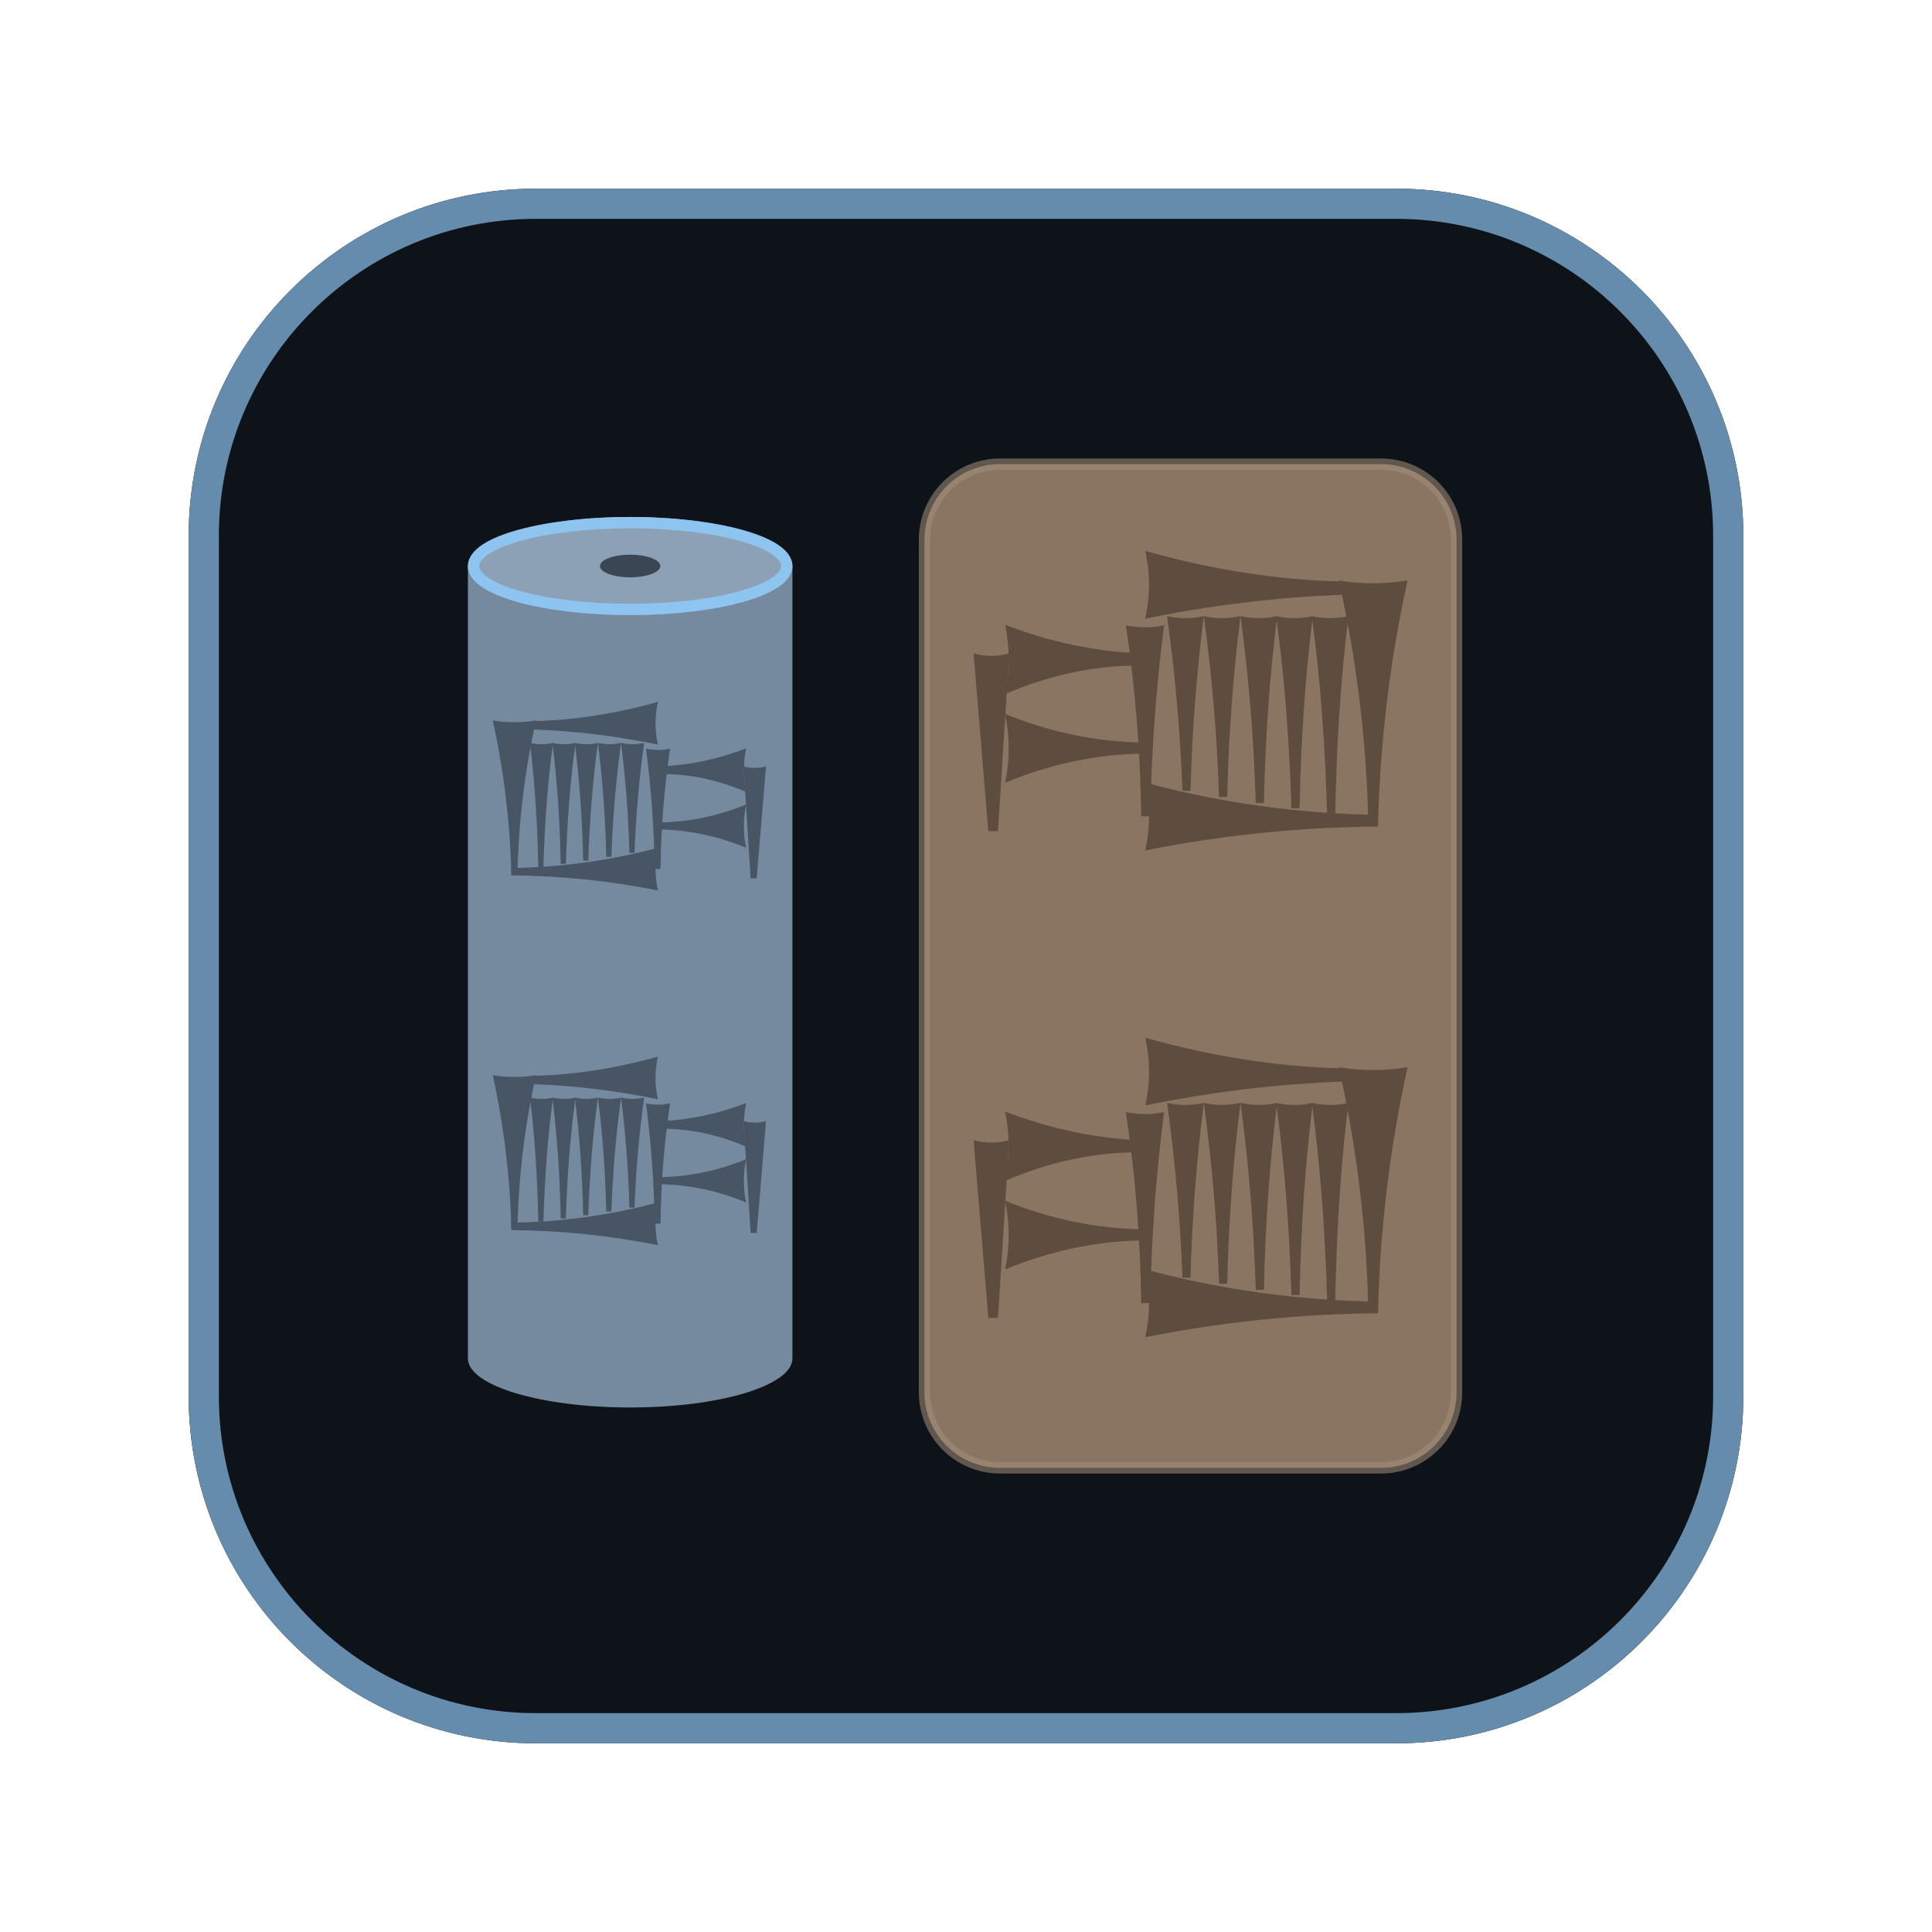
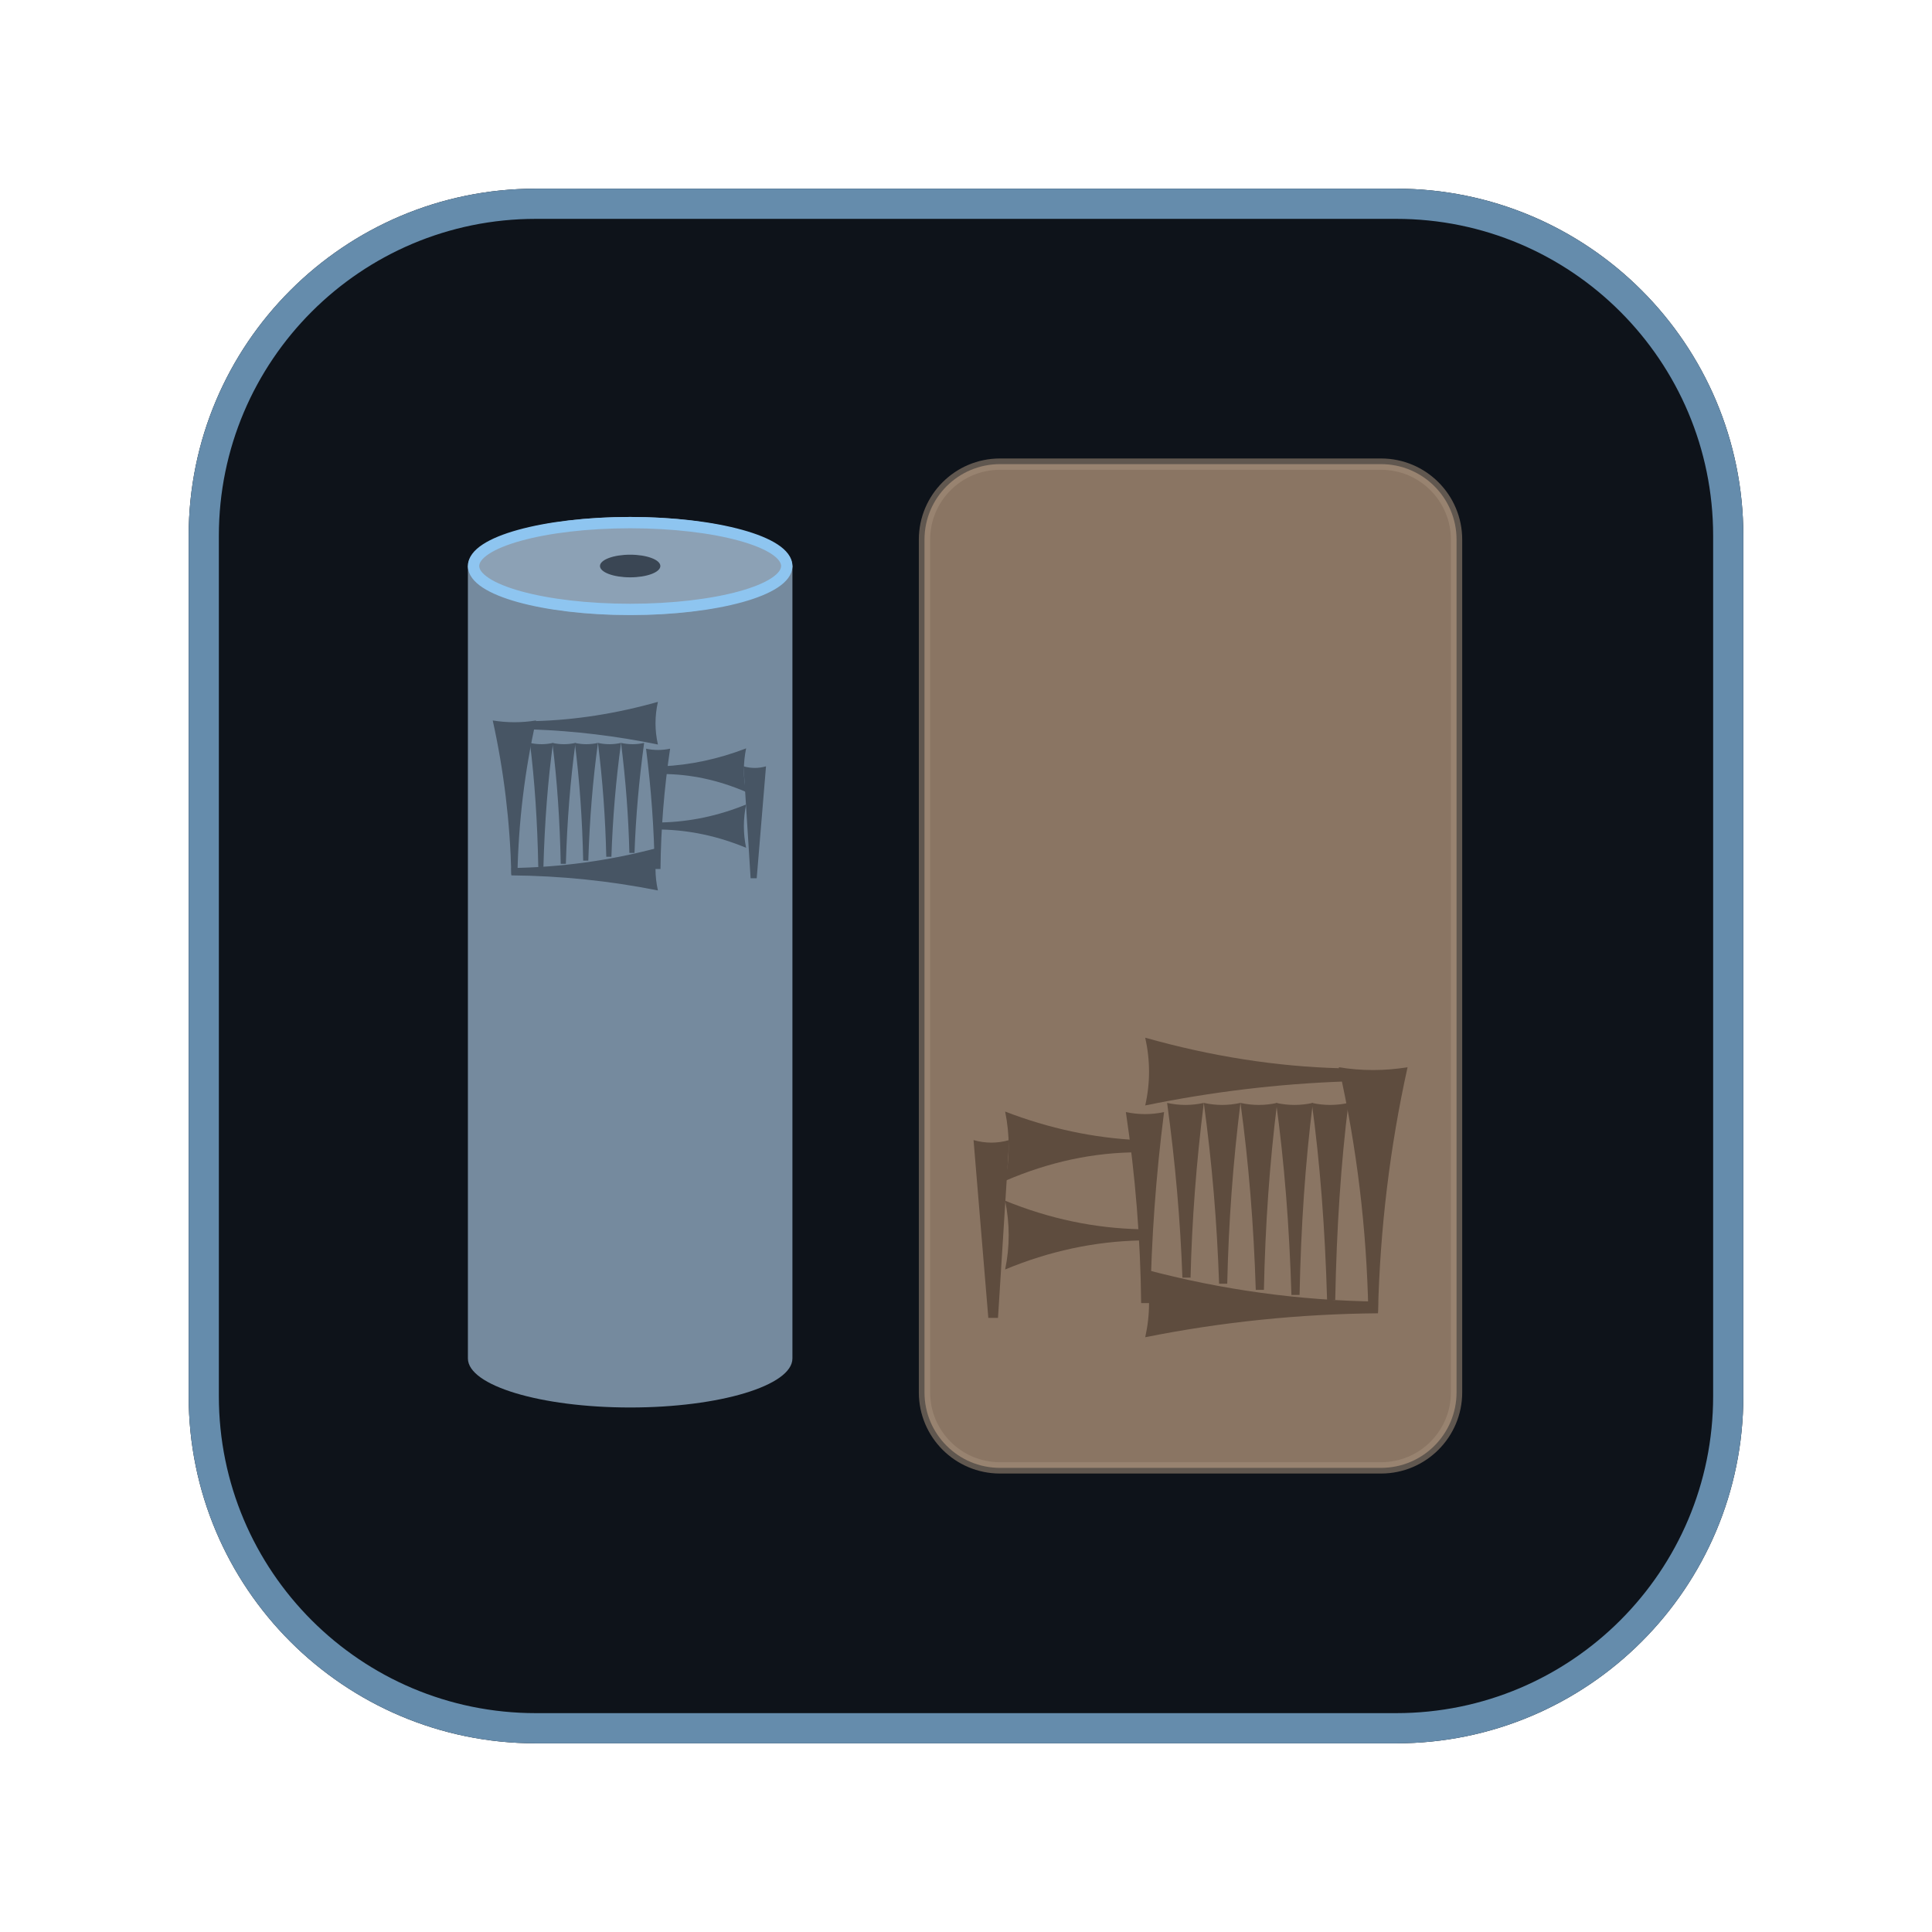
<svg xmlns="http://www.w3.org/2000/svg" viewBox="0 0 1024 1024" width="1024" height="1024">
  <defs>
    <g id="kisib">
      <path d="M68 258 Q103 268 138 258 L116 607 L97 607 Z" />
      <path d="M130 202 Q144 270 130 338 Q260 282 392 282 L392 258 Q260 252 130 202 Z" />
      <path d="M130 377 Q144 445 130 512 Q260 458 395 455 L395 433 Q260 430 130 377 Z" />
      <path d="M367 203 Q405 211 442 203 Q418 390 415 578 L397 578 Q395 390 367 203 Z" />
      <path d="M405 57 Q420 124 405 190 Q600 150 795 143 L788 117 Q600 112 405 57 Z" />
      <path d="M785 115 Q852 126 920 115 Q868 350 862 595 L843 595 Q838 350 785 115 Z" />
      <path d="M405 512 Q420 578 405 645 Q630 600 862 598 L862 575 Q630 572 405 512 Z" />
      <path d="M448 185 Q484 193 520 185 Q498 360 494 528 L478 528 Q472 360 448 185 Z" />
      <path d="M520 185 Q556 193 592 185 Q570 360 566 540 L550 540 Q544 360 520 185 Z" />
      <path d="M592 185 Q628 193 664 185 Q642 360 638 552 L622 552 Q616 360 592 185 Z" />
      <path d="M662 185 Q698 193 734 185 Q712 360 708 562 L692 562 Q686 360 662 185 Z" />
      <path d="M732 185 Q768 193 804 185 Q782 360 778 572 L762 572 Q756 360 732 185 Z" />
    </g>
  </defs>
  <rect x="100" y="100" width="824" height="824" rx="184" fill="#0e131a" />
  <rect x="108" y="108" width="808" height="808" rx="176" fill="none" stroke="#658cac" stroke-width="16" />
  <path d="M248 300 V720 A86 26 0 0 0 420 720 V300 Z" fill="#758a9e" />
  <ellipse cx="334" cy="300" rx="86" ry="26" fill="#8ca1b5" />
  <ellipse cx="334" cy="300" rx="16" ry="6" fill="#3a4654" />
  <ellipse cx="334" cy="300" rx="83" ry="23" fill="none" stroke="#8ec5f0" stroke-width="6" />
  <g fill="#475564">
    <use href="#kisib" transform="translate(406 372) scale(-0.17 0.17) translate(-68 -57)" />
-     <use href="#kisib" transform="translate(406 560) scale(-0.17 0.17) translate(-68 -57)" />
  </g>
  <rect x="490" y="246" width="282" height="532" rx="40" fill="#8a7563" />
  <rect x="490" y="246" width="282" height="532" rx="40" fill="none" stroke="#a48e7a" stroke-width="6" opacity=".55" />
  <g fill="#5e4c3e">
-     <use href="#kisib" transform="translate(516 292) scale(0.27 0.27) translate(-68 -57)" />
    <use href="#kisib" transform="translate(516 550) scale(0.27 0.27) translate(-68 -57)" />
  </g>
</svg>
